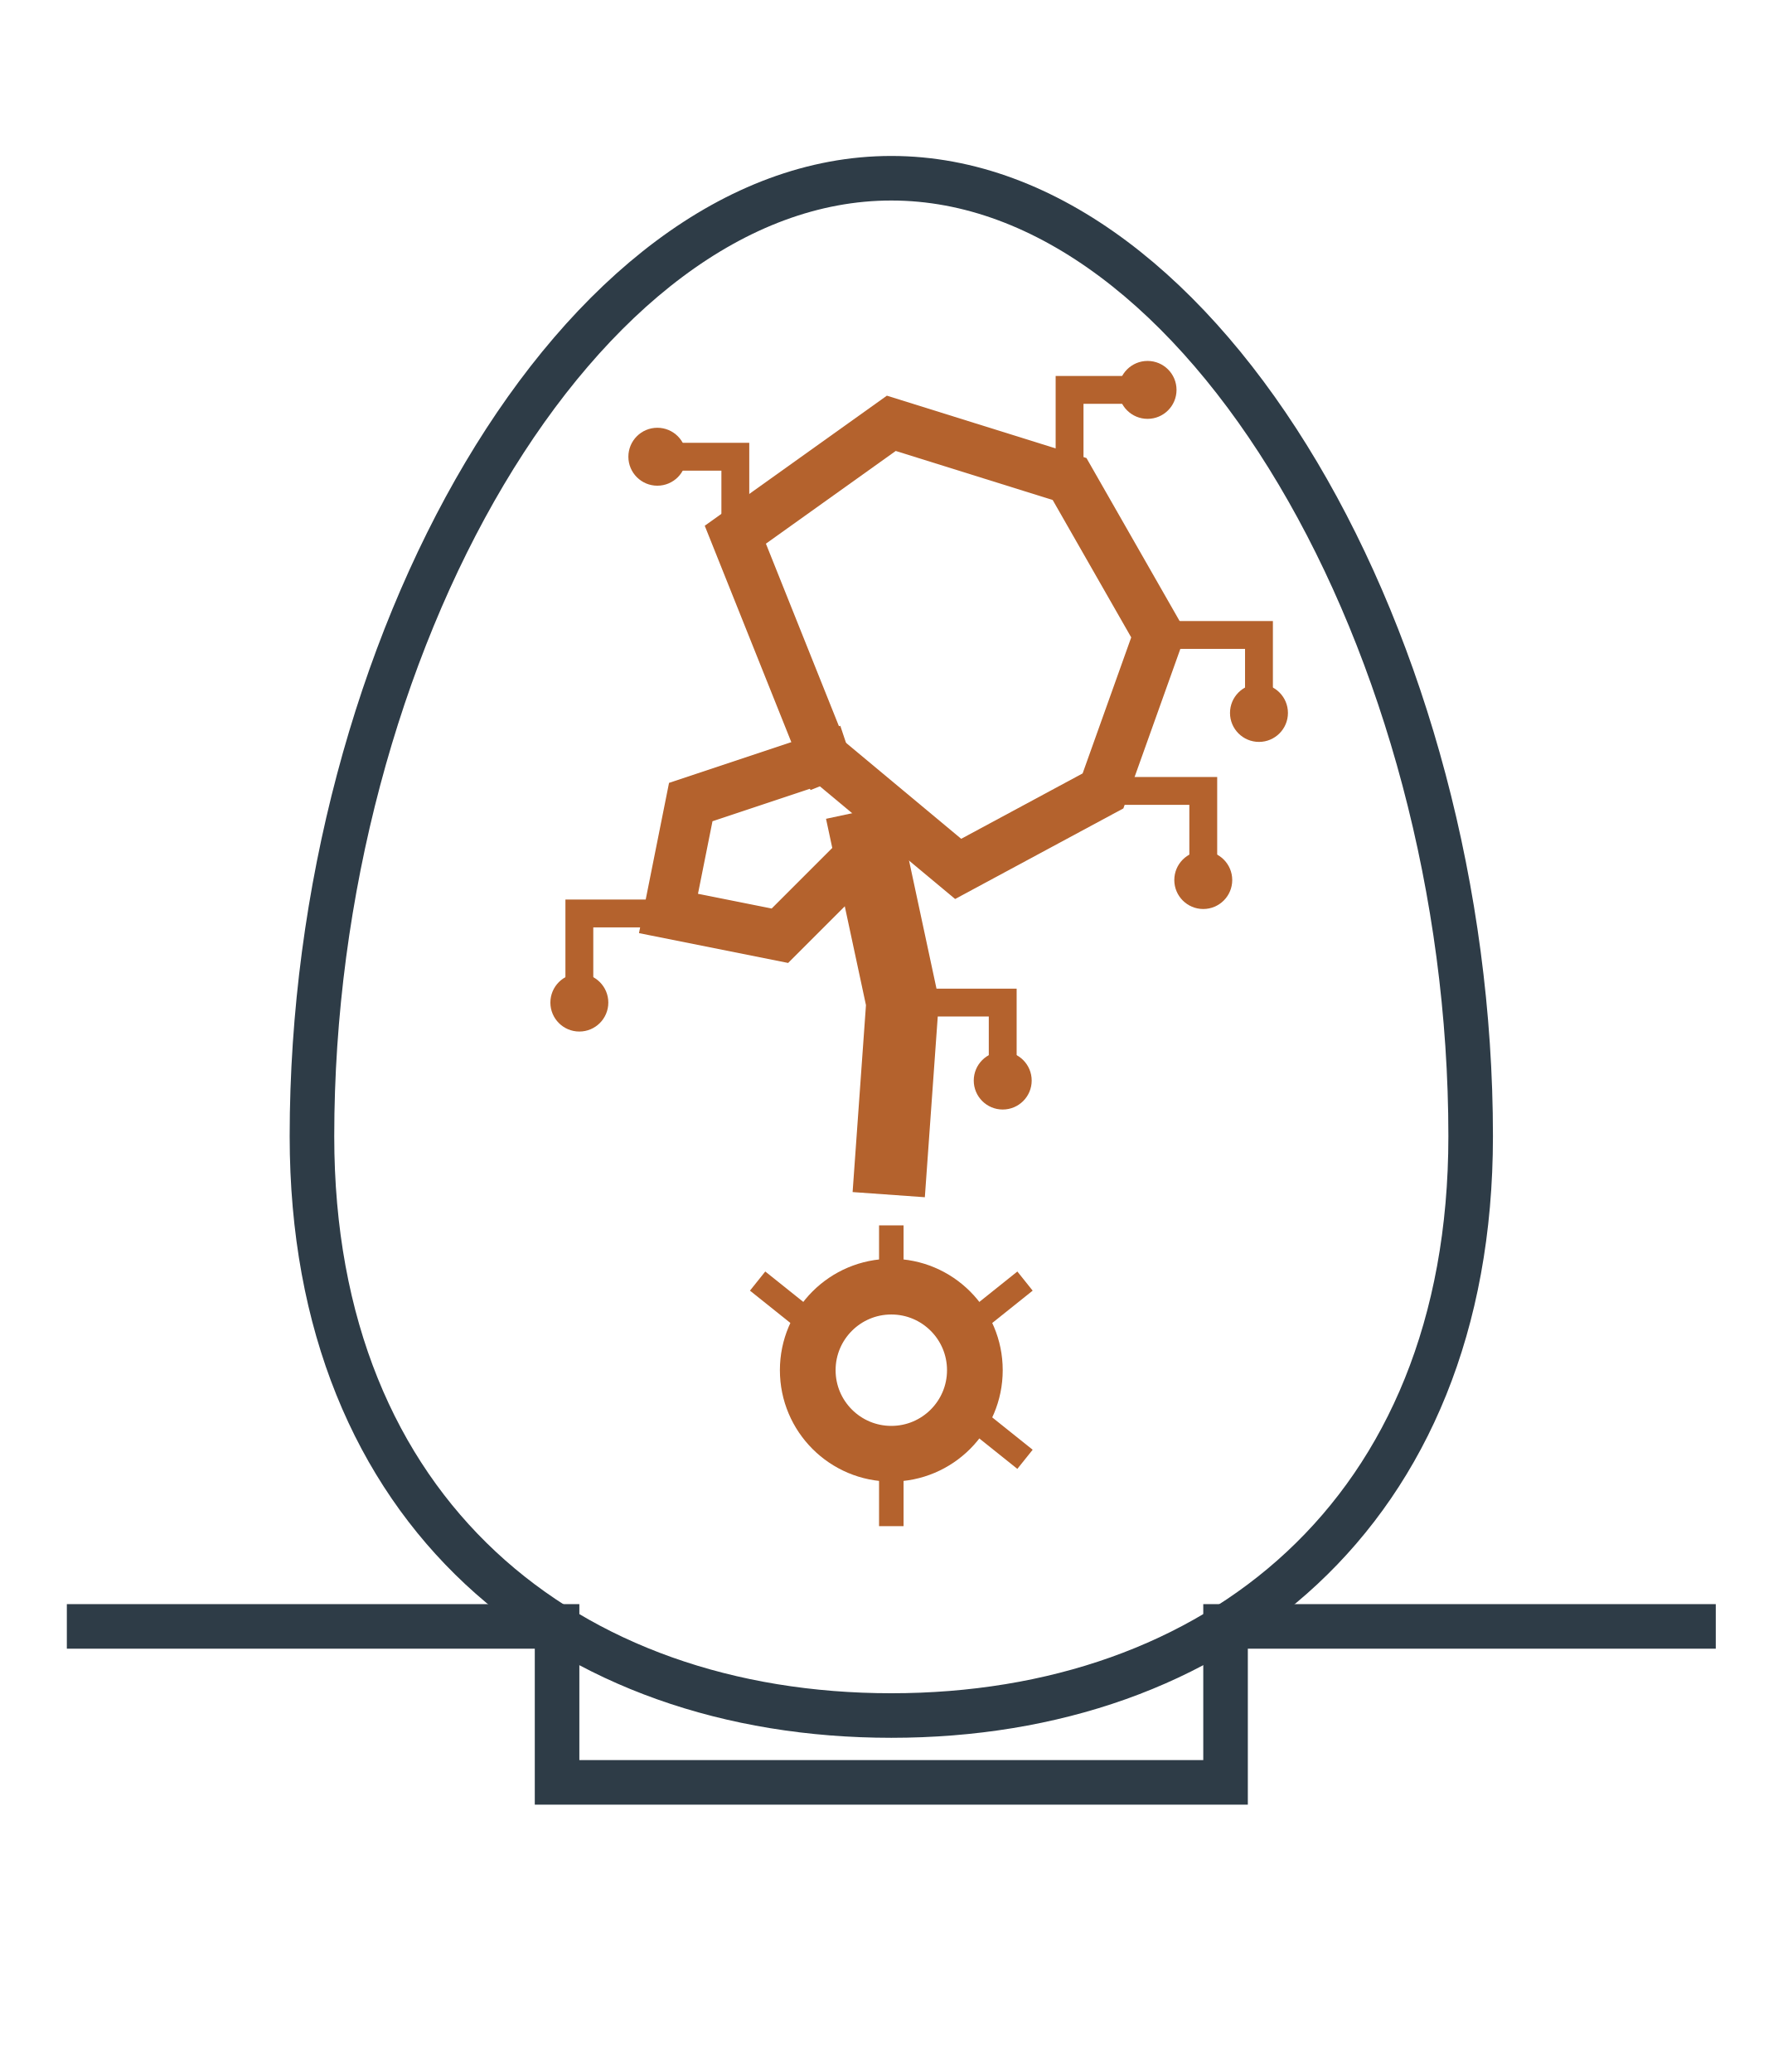
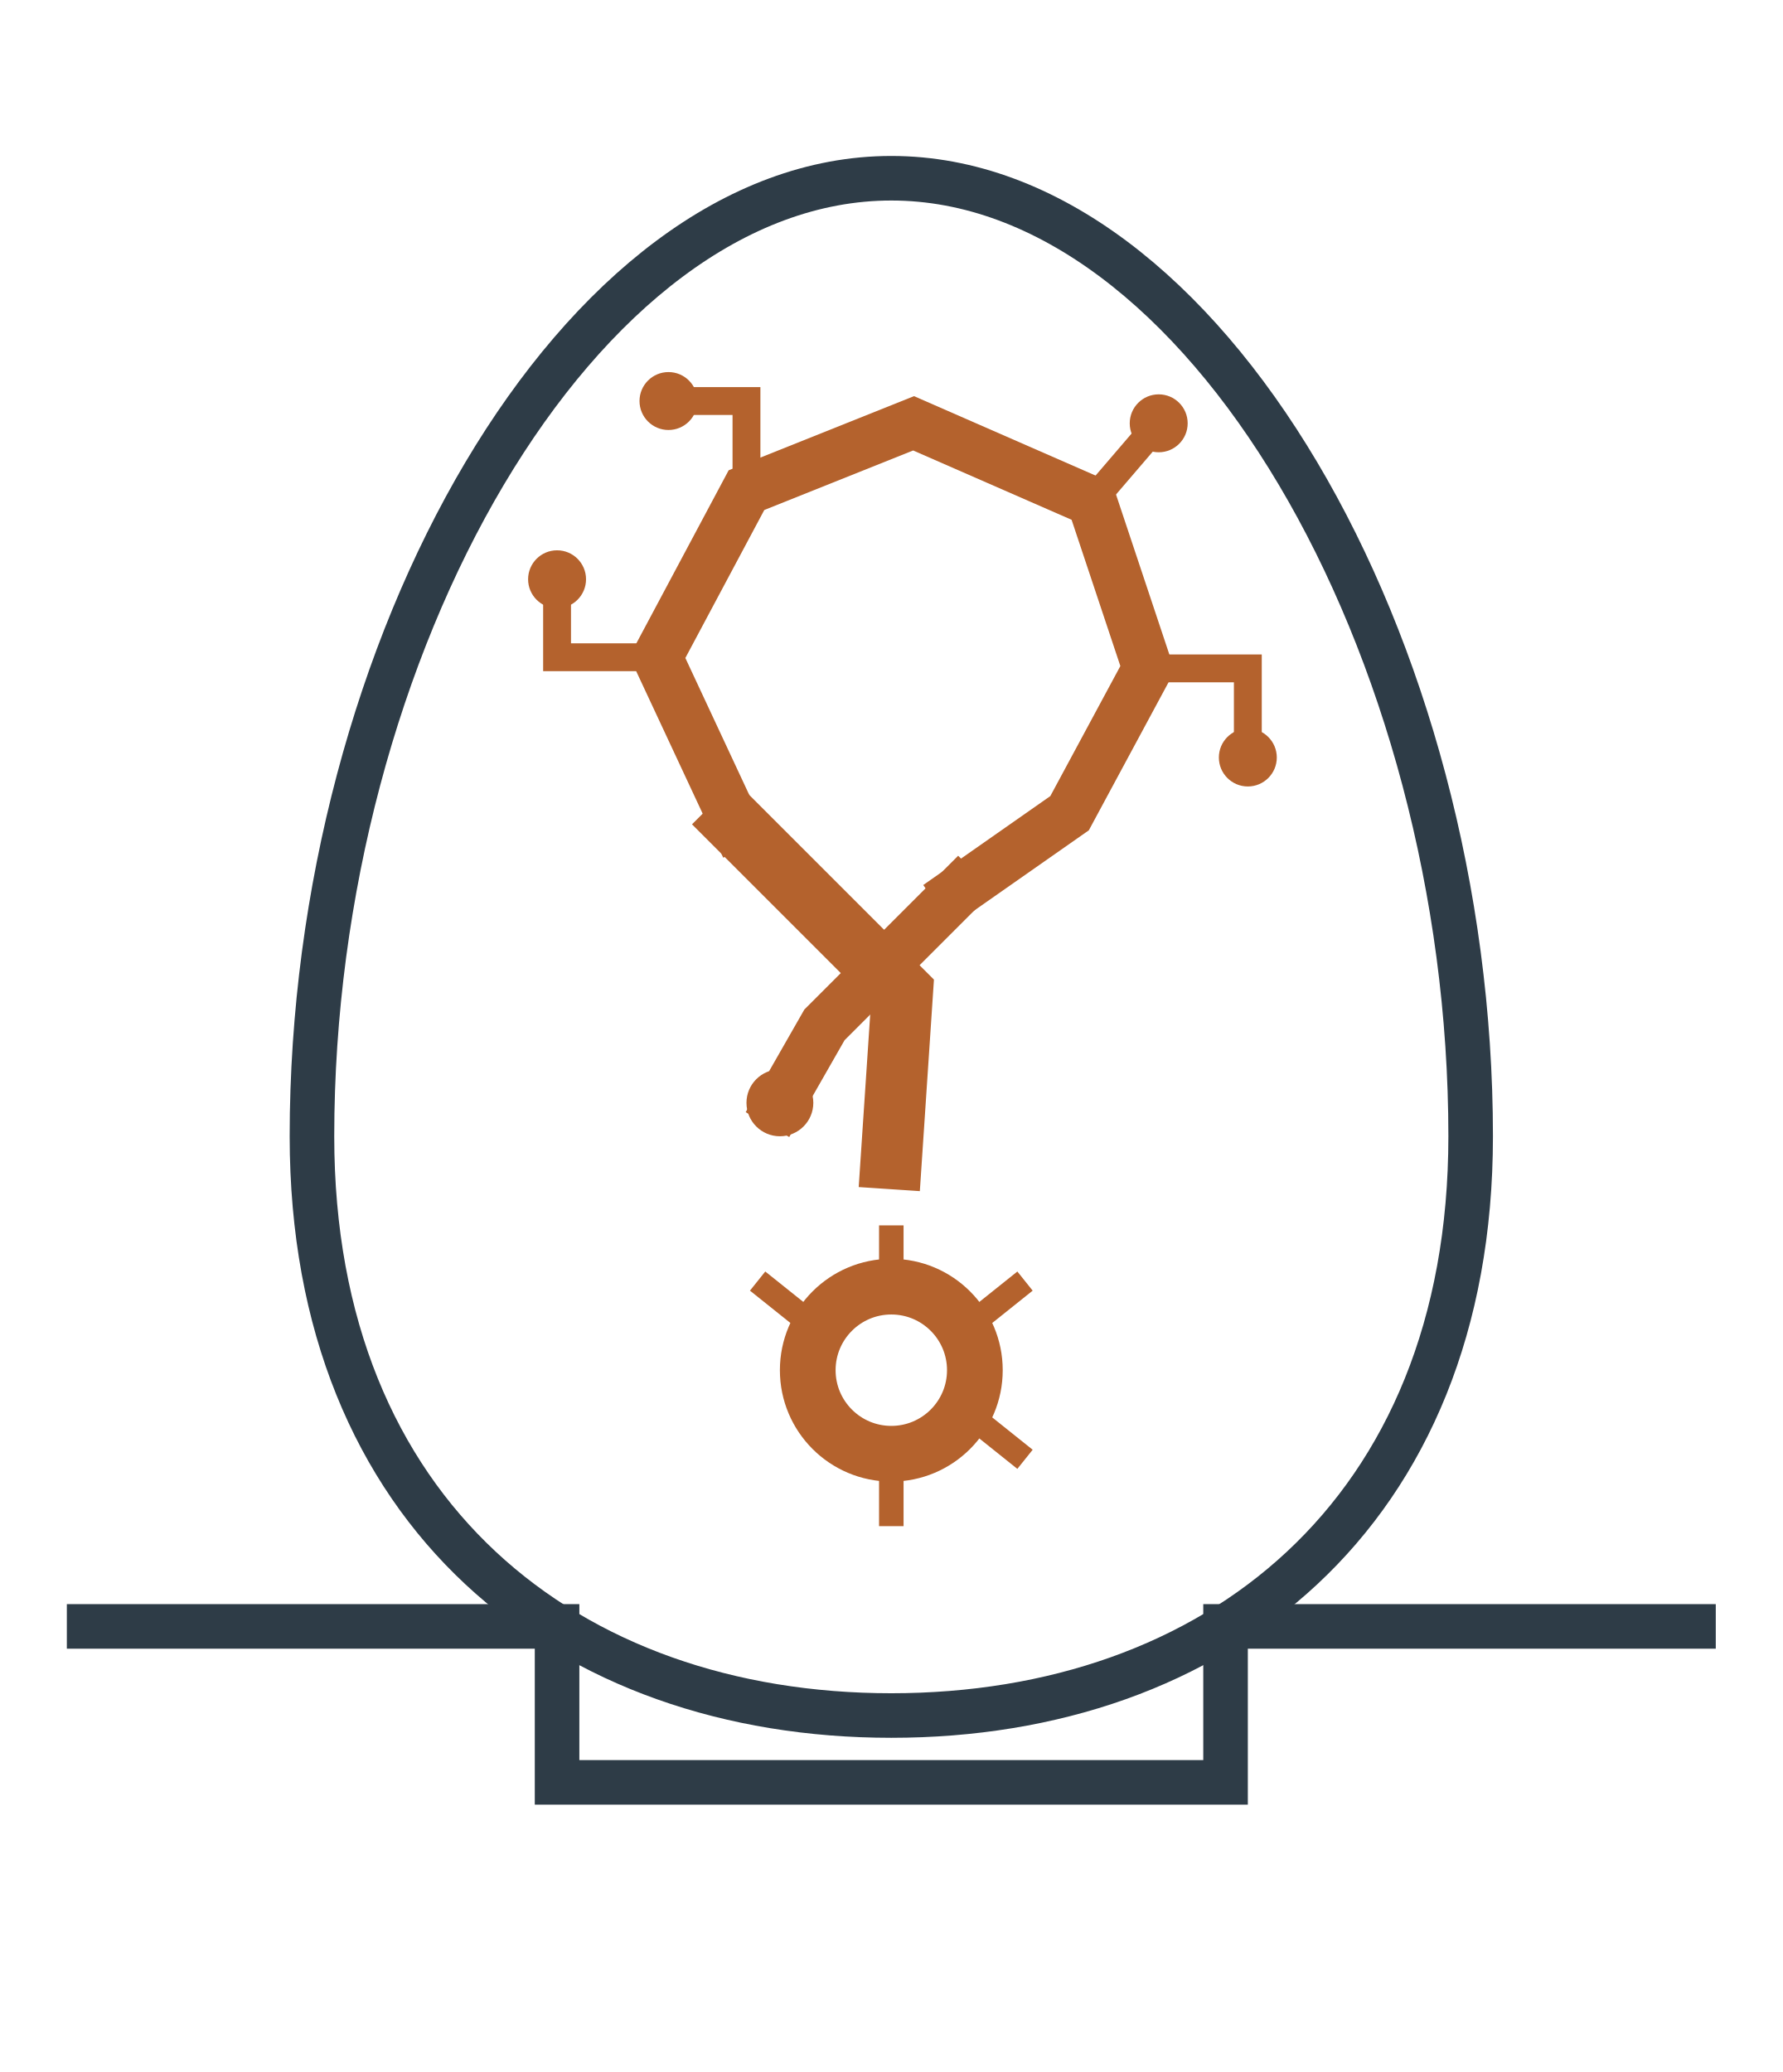
<svg xmlns="http://www.w3.org/2000/svg" viewBox="0 0 160 186" width="320" height="372">
  <g transform="translate(20,10)">
    <path d="M60 6 C 88 6, 112 48, 112 92 C 112 126, 89 144, 60 144 C 31 144, 8 126, 8 92 C 8 48, 32 6, 60 6 Z" fill="none" stroke="#2e3c47" stroke-width="4" />
    <g stroke="#b4622d" fill="none" stroke-linecap="square" stroke-linejoin="miter">
-       <path d="M54 58 L46 38 L60 28 L76 33 L84 47 L79 61 L66 68 L54 58" stroke-width="4.5" />
-       <path d="M54 58 L42 62 L40 72 L50 74 L58 66" stroke-width="4.5" />
-       <path d="M58 66 L61 80 L60 94" stroke-width="6.5" />
-       <path d="M46 38 L46 31 L39 31" stroke-width="2.5" />
-       <path d="M76 33 L76 25 L83 25" stroke-width="2.5" />
-       <path d="M84 47 L93 47 L93 54" stroke-width="2.5" />
-       <path d="M79 61 L88 61 L88 69" stroke-width="2.5" />
-       <path d="M40 72 L32 72 L32 80" stroke-width="2.5" />
-       <path d="M61 80 L70 80 L70 87" stroke-width="2.5" />
+       <path d="M46 64 L39 49 L47 34 L62 28 L78 35 L83 50 L76 63 L66 70" stroke-width="4.5" />
+       <path d="M66 70 L54 82 L50 89" stroke-width="4.5" />
+       <path d="M46 64 L61 79 L60 94" stroke-width="5.5" />
+       <path d="M47 34 L47 26 L40 26" stroke-width="2.5" />
+       <path d="M78 35 L84 28" stroke-width="2.5" />
+       <path d="M83 50 L92 50 L92 58" stroke-width="2.5" />
+       <path d="M39 49 L30 49 L30 42" stroke-width="2.5" />
    </g>
    <g fill="#b4622d">
-       <circle cx="39" cy="31" r="2.6" />
-       <circle cx="83" cy="25" r="2.6" />
-       <circle cx="93" cy="54" r="2.6" />
-       <circle cx="88" cy="69" r="2.6" />
-       <circle cx="32" cy="80" r="2.6" />
-       <circle cx="70" cy="87" r="2.6" />
+       <circle cx="50" cy="89" r="3" />
+       <circle cx="40" cy="26" r="2.6" />
+       <circle cx="84" cy="28" r="2.6" />
+       <circle cx="92" cy="58" r="2.6" />
+       <circle cx="30" cy="42" r="2.6" />
    </g>
    <g stroke="#b4622d" fill="none" stroke-width="5">
      <circle cx="60" cy="113" r="7.5" />
    </g>
    <g stroke="#b4622d" fill="none" stroke-width="2.2">
      <path d="M60 105 L60 100" />
      <path d="M67 109 L72 105" />
      <path d="M53 109 L48 105" />
      <path d="M60 121 L60 127" />
      <path d="M67 117 L72 121" />
    </g>
  </g>
  <path d="M8 146 L50 146 L50 160 L110 160 L110 146 L152 146" fill="none" stroke="#2e3c47" stroke-width="4" stroke-linecap="square" stroke-linejoin="miter" />
</svg>
